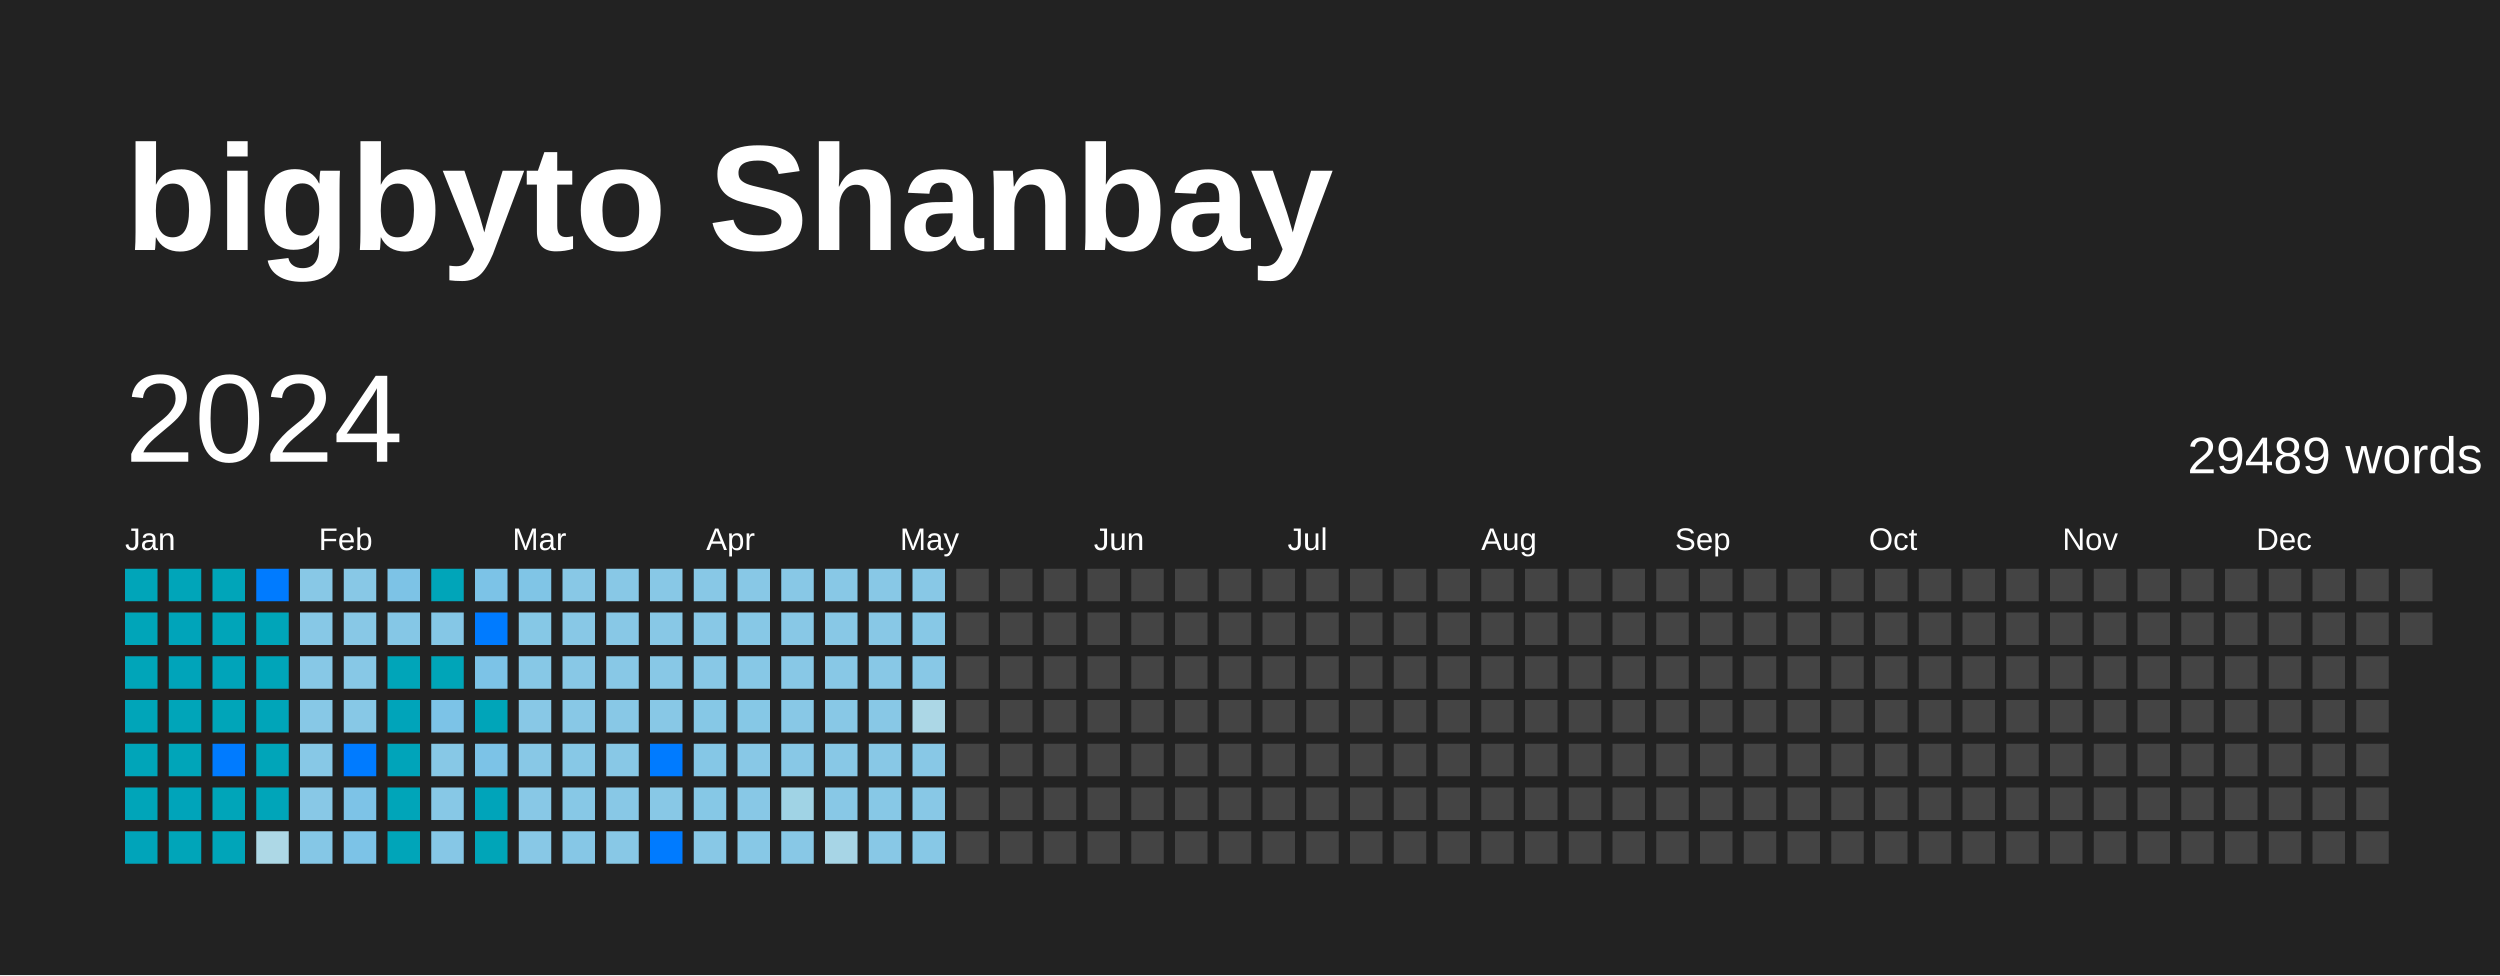
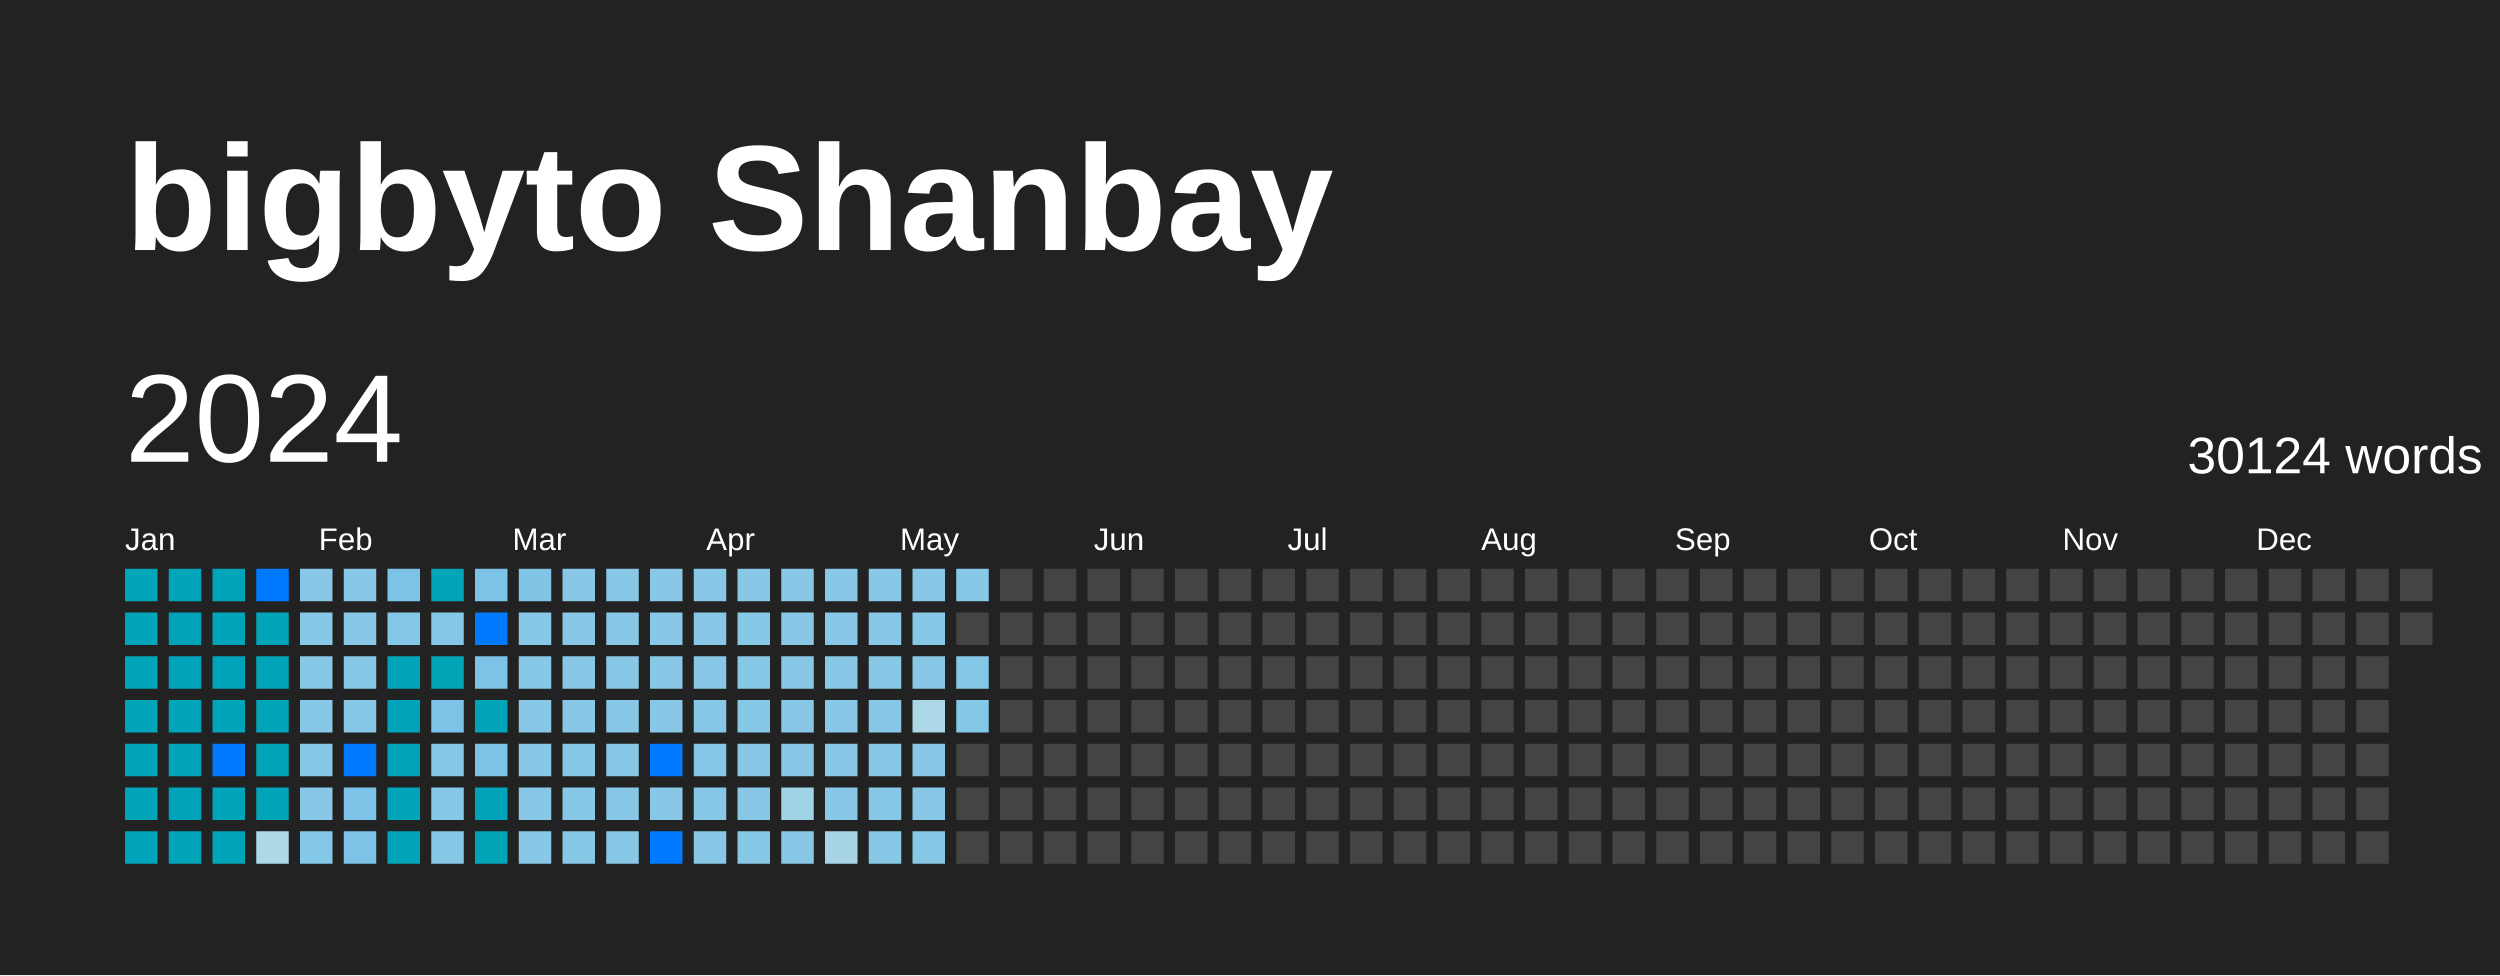
<svg xmlns="http://www.w3.org/2000/svg" baseProfile="full" height="78mm" version="1.1" viewBox="0,0,200,78" width="200mm">
  <defs />
  <rect fill="#222222" height="78" width="200" x="0" y="0" />
  <text fill="#FFFFFF" style="font-size:12px; font-family:Arial; font-weight:bold;" x="10" y="20">bigbyto Shanbay</text>
  <text dominant-baseline="hanging" fill="#FFFFFF" style="font-size:10.0px; font-family:Arial;" x="10" y="30">2024</text>
-   <text dominant-baseline="hanging" fill="#FFFFFF" style="font-size:4.125px; font-family:Arial;" x="175" y="35">29489 words</text>
+   <text dominant-baseline="hanging" fill="#FFFFFF" style="font-size:4.125px; font-family:Arial;" x="175" y="35">30124 words</text>
  <text fill="#FFFFFF" style="font-size:2.5px; font-family:Arial" x="10.0" y="44">Jan</text>
  <text fill="#FFFFFF" style="font-size:2.5px; font-family:Arial" x="25.5" y="44">Feb</text>
  <text fill="#FFFFFF" style="font-size:2.5px; font-family:Arial" x="41.0" y="44">Mar</text>
  <text fill="#FFFFFF" style="font-size:2.5px; font-family:Arial" x="56.5" y="44">Apr</text>
  <text fill="#FFFFFF" style="font-size:2.5px; font-family:Arial" x="72.0" y="44">May</text>
  <text fill="#FFFFFF" style="font-size:2.5px; font-family:Arial" x="87.5" y="44">Jun</text>
  <text fill="#FFFFFF" style="font-size:2.5px; font-family:Arial" x="103.0" y="44">Jul</text>
  <text fill="#FFFFFF" style="font-size:2.5px; font-family:Arial" x="118.5" y="44">Aug</text>
  <text fill="#FFFFFF" style="font-size:2.5px; font-family:Arial" x="134.0" y="44">Sep</text>
  <text fill="#FFFFFF" style="font-size:2.5px; font-family:Arial" x="149.5" y="44">Oct</text>
  <text fill="#FFFFFF" style="font-size:2.5px; font-family:Arial" x="165.0" y="44">Nov</text>
  <text fill="#FFFFFF" style="font-size:2.5px; font-family:Arial" x="180.5" y="44">Dec</text>
  <rect fill="#00a5b9" height="2.6" width="2.6" x="10.0" y="45.5" />
  <rect fill="#00a5b9" height="2.6" width="2.6" x="10.0" y="49.0" />
  <rect fill="#00a5b9" height="2.6" width="2.6" x="10.0" y="52.5" />
  <rect fill="#00a5b9" height="2.6" width="2.6" x="10.0" y="56.0" />
  <rect fill="#00a5b9" height="2.6" width="2.6" x="10.0" y="59.5" />
  <rect fill="#00a5b9" height="2.6" width="2.6" x="10.0" y="63.0" />
  <rect fill="#00a4ba" height="2.6" width="2.6" x="10.0" y="66.5" />
  <rect fill="#00a5b9" height="2.6" width="2.6" x="13.5" y="45.5" />
  <rect fill="#00a4ba" height="2.6" width="2.6" x="13.5" y="49.0" />
  <rect fill="#00a4ba" height="2.6" width="2.6" x="13.5" y="52.5" />
  <rect fill="#00a5b9" height="2.6" width="2.6" x="13.5" y="56.0" />
  <rect fill="#00a5b9" height="2.6" width="2.6" x="13.5" y="59.5" />
  <rect fill="#00a4ba" height="2.6" width="2.6" x="13.5" y="63.0" />
  <rect fill="#00a5b9" height="2.6" width="2.6" x="13.5" y="66.5" />
  <rect fill="#00a5b9" height="2.6" width="2.6" x="17.0" y="45.5" />
  <rect fill="#00a5b9" height="2.6" width="2.6" x="17.0" y="49.0" />
  <rect fill="#00a4ba" height="2.6" width="2.6" x="17.0" y="52.5" />
  <rect fill="#00a5b9" height="2.6" width="2.6" x="17.0" y="56.0" />
  <rect fill="#007BFF" height="2.6" width="2.6" x="17.0" y="59.5" />
  <rect fill="#00a5b9" height="2.6" width="2.6" x="17.0" y="63.0" />
  <rect fill="#00a5b9" height="2.6" width="2.6" x="17.0" y="66.5" />
  <rect fill="#007BFF" height="2.6" width="2.6" x="20.5" y="45.5" />
  <rect fill="#00a5b9" height="2.6" width="2.6" x="20.5" y="49.0" />
  <rect fill="#00a5b9" height="2.6" width="2.6" x="20.5" y="52.5" />
  <rect fill="#00a5b9" height="2.6" width="2.6" x="20.5" y="56.0" />
  <rect fill="#00a5b9" height="2.6" width="2.6" x="20.5" y="59.5" />
  <rect fill="#00a5b9" height="2.6" width="2.6" x="20.5" y="63.0" />
  <rect fill="#add8e6" height="2.6" width="2.6" x="20.5" y="66.5" />
  <rect fill="#88c8e6" height="2.6" width="2.6" x="24.0" y="45.5" />
  <rect fill="#87c8e6" height="2.6" width="2.6" x="24.0" y="49.0" />
  <rect fill="#87c8e6" height="2.6" width="2.6" x="24.0" y="52.5" />
  <rect fill="#87c8e6" height="2.6" width="2.6" x="24.0" y="56.0" />
  <rect fill="#87c8e6" height="2.6" width="2.6" x="24.0" y="59.5" />
  <rect fill="#88c8e6" height="2.6" width="2.6" x="24.0" y="63.0" />
  <rect fill="#85c7e6" height="2.6" width="2.6" x="24.0" y="66.5" />
  <rect fill="#88c8e6" height="2.6" width="2.6" x="27.5" y="45.5" />
  <rect fill="#88c8e6" height="2.6" width="2.6" x="27.5" y="49.0" />
  <rect fill="#87c8e6" height="2.6" width="2.6" x="27.5" y="52.5" />
  <rect fill="#87c8e6" height="2.6" width="2.6" x="27.5" y="56.0" />
  <rect fill="#007BFF" height="2.6" width="2.6" x="27.5" y="59.5" />
  <rect fill="#7dc3e7" height="2.6" width="2.6" x="27.5" y="63.0" />
  <rect fill="#7cc3e7" height="2.6" width="2.6" x="27.5" y="66.5" />
  <rect fill="#7dc3e6" height="2.6" width="2.6" x="31.0" y="45.5" />
  <rect fill="#85c7e6" height="2.6" width="2.6" x="31.0" y="49.0" />
  <rect fill="#00a5b9" height="2.6" width="2.6" x="31.0" y="52.5" />
  <rect fill="#00a4ba" height="2.6" width="2.6" x="31.0" y="56.0" />
  <rect fill="#00a4ba" height="2.6" width="2.6" x="31.0" y="59.5" />
  <rect fill="#00a5b9" height="2.6" width="2.6" x="31.0" y="63.0" />
  <rect fill="#00a5b9" height="2.6" width="2.6" x="31.0" y="66.5" />
  <rect fill="#00a5b9" height="2.6" width="2.6" x="34.5" y="45.5" />
  <rect fill="#85c7e6" height="2.6" width="2.6" x="34.5" y="49.0" />
  <rect fill="#00a5b8" height="2.6" width="2.6" x="34.5" y="52.5" />
  <rect fill="#7cc3e7" height="2.6" width="2.6" x="34.5" y="56.0" />
  <rect fill="#87c8e6" height="2.6" width="2.6" x="34.5" y="59.5" />
  <rect fill="#87c8e6" height="2.6" width="2.6" x="34.5" y="63.0" />
  <rect fill="#86c7e6" height="2.6" width="2.6" x="34.5" y="66.5" />
  <rect fill="#7cc3e7" height="2.6" width="2.6" x="38.0" y="45.5" />
  <rect fill="#007BFF" height="2.6" width="2.6" x="38.0" y="49.0" />
  <rect fill="#7cc3e7" height="2.6" width="2.6" x="38.0" y="52.5" />
  <rect fill="#00a5b9" height="2.6" width="2.6" x="38.0" y="56.0" />
  <rect fill="#7cc3e7" height="2.6" width="2.6" x="38.0" y="59.5" />
  <rect fill="#00a4ba" height="2.6" width="2.6" x="38.0" y="63.0" />
  <rect fill="#00a5b8" height="2.6" width="2.6" x="38.0" y="66.5" />
  <rect fill="#80c5e6" height="2.6" width="2.6" x="41.5" y="45.5" />
  <rect fill="#86c8e6" height="2.6" width="2.6" x="41.5" y="49.0" />
  <rect fill="#87c8e6" height="2.6" width="2.6" x="41.5" y="52.5" />
  <rect fill="#88c8e6" height="2.6" width="2.6" x="41.5" y="56.0" />
  <rect fill="#88c8e6" height="2.6" width="2.6" x="41.5" y="59.5" />
  <rect fill="#88c8e6" height="2.6" width="2.6" x="41.5" y="63.0" />
  <rect fill="#88c8e6" height="2.6" width="2.6" x="41.5" y="66.5" />
  <rect fill="#88c8e6" height="2.6" width="2.6" x="45.0" y="45.5" />
  <rect fill="#88c8e6" height="2.6" width="2.6" x="45.0" y="49.0" />
  <rect fill="#88c8e6" height="2.6" width="2.6" x="45.0" y="52.5" />
  <rect fill="#88c8e6" height="2.6" width="2.6" x="45.0" y="56.0" />
  <rect fill="#87c8e6" height="2.6" width="2.6" x="45.0" y="59.5" />
  <rect fill="#87c8e6" height="2.6" width="2.6" x="45.0" y="63.0" />
  <rect fill="#86c7e6" height="2.6" width="2.6" x="45.0" y="66.5" />
  <rect fill="#88c8e6" height="2.6" width="2.6" x="48.5" y="45.5" />
  <rect fill="#88c8e6" height="2.6" width="2.6" x="48.5" y="49.0" />
  <rect fill="#88c8e6" height="2.6" width="2.6" x="48.5" y="52.5" />
  <rect fill="#88c8e6" height="2.6" width="2.6" x="48.5" y="56.0" />
  <rect fill="#88c8e6" height="2.6" width="2.6" x="48.5" y="59.5" />
  <rect fill="#88c8e6" height="2.6" width="2.6" x="48.5" y="63.0" />
  <rect fill="#88c8e6" height="2.6" width="2.6" x="48.5" y="66.5" />
  <rect fill="#88c8e6" height="2.6" width="2.6" x="52.0" y="45.5" />
  <rect fill="#88c8e6" height="2.6" width="2.6" x="52.0" y="49.0" />
  <rect fill="#88c8e6" height="2.6" width="2.6" x="52.0" y="52.5" />
  <rect fill="#88c8e6" height="2.6" width="2.6" x="52.0" y="56.0" />
  <rect fill="#007BFF" height="2.6" width="2.6" x="52.0" y="59.5" />
  <rect fill="#88c8e6" height="2.6" width="2.6" x="52.0" y="63.0" />
  <rect fill="#007BFF" height="2.6" width="2.6" x="52.0" y="66.5" />
  <rect fill="#88c8e6" height="2.6" width="2.6" x="55.5" y="45.5" />
  <rect fill="#88c8e6" height="2.6" width="2.6" x="55.5" y="49.0" />
  <rect fill="#88c8e6" height="2.6" width="2.6" x="55.5" y="52.5" />
  <rect fill="#86c8e6" height="2.6" width="2.6" x="55.5" y="56.0" />
  <rect fill="#85c7e6" height="2.6" width="2.6" x="55.5" y="59.5" />
  <rect fill="#86c8e6" height="2.6" width="2.6" x="55.5" y="63.0" />
  <rect fill="#88c8e6" height="2.6" width="2.6" x="55.5" y="66.5" />
  <rect fill="#88c8e6" height="2.6" width="2.6" x="59.0" y="45.5" />
  <rect fill="#87c8e6" height="2.6" width="2.6" x="59.0" y="49.0" />
  <rect fill="#87c8e6" height="2.6" width="2.6" x="59.0" y="52.5" />
  <rect fill="#86c8e6" height="2.6" width="2.6" x="59.0" y="56.0" />
  <rect fill="#88c8e6" height="2.6" width="2.6" x="59.0" y="59.5" />
  <rect fill="#88c8e6" height="2.6" width="2.6" x="59.0" y="63.0" />
  <rect fill="#87c8e6" height="2.6" width="2.6" x="59.0" y="66.5" />
  <rect fill="#88c8e6" height="2.6" width="2.6" x="62.5" y="45.5" />
  <rect fill="#88c8e6" height="2.6" width="2.6" x="62.5" y="49.0" />
  <rect fill="#88c8e6" height="2.6" width="2.6" x="62.5" y="52.5" />
  <rect fill="#88c8e6" height="2.6" width="2.6" x="62.5" y="56.0" />
  <rect fill="#88c8e6" height="2.6" width="2.6" x="62.5" y="59.5" />
  <rect fill="#a0d3e5" height="2.6" width="2.6" x="62.5" y="63.0" />
  <rect fill="#88c8e6" height="2.6" width="2.6" x="62.5" y="66.5" />
  <rect fill="#88c8e6" height="2.6" width="2.6" x="66.0" y="45.5" />
  <rect fill="#88c8e6" height="2.6" width="2.6" x="66.0" y="49.0" />
  <rect fill="#88c8e6" height="2.6" width="2.6" x="66.0" y="52.5" />
  <rect fill="#88c8e6" height="2.6" width="2.6" x="66.0" y="56.0" />
  <rect fill="#88c8e6" height="2.6" width="2.6" x="66.0" y="59.5" />
  <rect fill="#88c8e6" height="2.6" width="2.6" x="66.0" y="63.0" />
  <rect fill="#a7d5e6" height="2.6" width="2.6" x="66.0" y="66.5" />
  <rect fill="#88c8e6" height="2.6" width="2.6" x="69.5" y="45.5" />
  <rect fill="#88c8e6" height="2.6" width="2.6" x="69.5" y="49.0" />
  <rect fill="#88c8e6" height="2.6" width="2.6" x="69.5" y="52.5" />
  <rect fill="#88c8e6" height="2.6" width="2.6" x="69.5" y="56.0" />
  <rect fill="#88c8e6" height="2.6" width="2.6" x="69.5" y="59.5" />
  <rect fill="#87c8e6" height="2.6" width="2.6" x="69.5" y="63.0" />
  <rect fill="#88c8e6" height="2.6" width="2.6" x="69.5" y="66.5" />
  <rect fill="#88c8e6" height="2.6" width="2.6" x="73.0" y="45.5" />
  <rect fill="#87c8e6" height="2.6" width="2.6" x="73.0" y="49.0" />
  <rect fill="#88c8e6" height="2.6" width="2.6" x="73.0" y="52.5" />
  <rect fill="#acd7e6" height="2.6" width="2.6" x="73.0" y="56.0" />
  <rect fill="#88c8e6" height="2.6" width="2.6" x="73.0" y="59.5" />
  <rect fill="#88c8e6" height="2.6" width="2.6" x="73.0" y="63.0" />
  <rect fill="#87c8e6" height="2.6" width="2.6" x="73.0" y="66.5" />
-   <rect fill="#444444" height="2.6" width="2.6" x="76.5" y="45.5" />
+   <rect fill="#87c8e6" height="2.6" width="2.6" x="76.5" y="45.5" />
  <rect fill="#444444" height="2.6" width="2.6" x="76.5" y="49.0" />
-   <rect fill="#444444" height="2.6" width="2.6" x="76.5" y="52.5" />
-   <rect fill="#444444" height="2.6" width="2.6" x="76.5" y="56.0" />
+   <rect fill="#85c7e6" height="2.6" width="2.6" x="76.5" y="52.5" />
+   <rect fill="#84c7e6" height="2.6" width="2.6" x="76.5" y="56.0" />
  <rect fill="#444444" height="2.6" width="2.6" x="76.5" y="59.5" />
  <rect fill="#444444" height="2.6" width="2.6" x="76.5" y="63.0" />
  <rect fill="#444444" height="2.6" width="2.6" x="76.5" y="66.5" />
  <rect fill="#444444" height="2.6" width="2.6" x="80.0" y="45.5" />
  <rect fill="#444444" height="2.6" width="2.6" x="80.0" y="49.0" />
  <rect fill="#444444" height="2.6" width="2.6" x="80.0" y="52.5" />
  <rect fill="#444444" height="2.6" width="2.6" x="80.0" y="56.0" />
  <rect fill="#444444" height="2.6" width="2.6" x="80.0" y="59.5" />
  <rect fill="#444444" height="2.6" width="2.6" x="80.0" y="63.0" />
  <rect fill="#444444" height="2.6" width="2.6" x="80.0" y="66.5" />
  <rect fill="#444444" height="2.6" width="2.6" x="83.5" y="45.5" />
  <rect fill="#444444" height="2.6" width="2.6" x="83.5" y="49.0" />
  <rect fill="#444444" height="2.6" width="2.6" x="83.5" y="52.5" />
  <rect fill="#444444" height="2.6" width="2.6" x="83.5" y="56.0" />
  <rect fill="#444444" height="2.6" width="2.6" x="83.5" y="59.5" />
  <rect fill="#444444" height="2.6" width="2.6" x="83.5" y="63.0" />
  <rect fill="#444444" height="2.6" width="2.6" x="83.5" y="66.5" />
  <rect fill="#444444" height="2.6" width="2.6" x="87.0" y="45.5" />
  <rect fill="#444444" height="2.6" width="2.6" x="87.0" y="49.0" />
  <rect fill="#444444" height="2.6" width="2.6" x="87.0" y="52.5" />
  <rect fill="#444444" height="2.6" width="2.6" x="87.0" y="56.0" />
  <rect fill="#444444" height="2.6" width="2.6" x="87.0" y="59.5" />
  <rect fill="#444444" height="2.6" width="2.6" x="87.0" y="63.0" />
  <rect fill="#444444" height="2.6" width="2.6" x="87.0" y="66.5" />
  <rect fill="#444444" height="2.6" width="2.6" x="90.5" y="45.5" />
  <rect fill="#444444" height="2.6" width="2.6" x="90.5" y="49.0" />
  <rect fill="#444444" height="2.6" width="2.6" x="90.5" y="52.5" />
  <rect fill="#444444" height="2.6" width="2.6" x="90.5" y="56.0" />
  <rect fill="#444444" height="2.6" width="2.6" x="90.5" y="59.5" />
  <rect fill="#444444" height="2.6" width="2.6" x="90.5" y="63.0" />
  <rect fill="#444444" height="2.6" width="2.6" x="90.5" y="66.5" />
  <rect fill="#444444" height="2.6" width="2.6" x="94.0" y="45.5" />
  <rect fill="#444444" height="2.6" width="2.6" x="94.0" y="49.0" />
  <rect fill="#444444" height="2.6" width="2.6" x="94.0" y="52.5" />
  <rect fill="#444444" height="2.6" width="2.6" x="94.0" y="56.0" />
  <rect fill="#444444" height="2.6" width="2.6" x="94.0" y="59.5" />
  <rect fill="#444444" height="2.6" width="2.6" x="94.0" y="63.0" />
  <rect fill="#444444" height="2.6" width="2.6" x="94.0" y="66.5" />
  <rect fill="#444444" height="2.6" width="2.6" x="97.5" y="45.5" />
  <rect fill="#444444" height="2.6" width="2.6" x="97.5" y="49.0" />
  <rect fill="#444444" height="2.6" width="2.6" x="97.5" y="52.5" />
  <rect fill="#444444" height="2.6" width="2.6" x="97.5" y="56.0" />
  <rect fill="#444444" height="2.6" width="2.6" x="97.5" y="59.5" />
  <rect fill="#444444" height="2.6" width="2.6" x="97.5" y="63.0" />
  <rect fill="#444444" height="2.6" width="2.6" x="97.5" y="66.5" />
  <rect fill="#444444" height="2.6" width="2.6" x="101.0" y="45.5" />
  <rect fill="#444444" height="2.6" width="2.6" x="101.0" y="49.0" />
  <rect fill="#444444" height="2.6" width="2.6" x="101.0" y="52.5" />
  <rect fill="#444444" height="2.6" width="2.6" x="101.0" y="56.0" />
  <rect fill="#444444" height="2.6" width="2.6" x="101.0" y="59.5" />
  <rect fill="#444444" height="2.6" width="2.6" x="101.0" y="63.0" />
  <rect fill="#444444" height="2.6" width="2.6" x="101.0" y="66.5" />
  <rect fill="#444444" height="2.6" width="2.6" x="104.5" y="45.5" />
  <rect fill="#444444" height="2.6" width="2.6" x="104.5" y="49.0" />
  <rect fill="#444444" height="2.6" width="2.6" x="104.5" y="52.5" />
  <rect fill="#444444" height="2.6" width="2.6" x="104.5" y="56.0" />
  <rect fill="#444444" height="2.6" width="2.6" x="104.5" y="59.5" />
  <rect fill="#444444" height="2.6" width="2.6" x="104.5" y="63.0" />
  <rect fill="#444444" height="2.6" width="2.6" x="104.5" y="66.5" />
  <rect fill="#444444" height="2.6" width="2.6" x="108.0" y="45.5" />
  <rect fill="#444444" height="2.6" width="2.6" x="108.0" y="49.0" />
  <rect fill="#444444" height="2.6" width="2.6" x="108.0" y="52.5" />
  <rect fill="#444444" height="2.6" width="2.6" x="108.0" y="56.0" />
  <rect fill="#444444" height="2.6" width="2.6" x="108.0" y="59.5" />
  <rect fill="#444444" height="2.6" width="2.6" x="108.0" y="63.0" />
  <rect fill="#444444" height="2.6" width="2.6" x="108.0" y="66.5" />
  <rect fill="#444444" height="2.6" width="2.6" x="111.5" y="45.5" />
  <rect fill="#444444" height="2.6" width="2.6" x="111.5" y="49.0" />
  <rect fill="#444444" height="2.6" width="2.6" x="111.5" y="52.5" />
  <rect fill="#444444" height="2.6" width="2.6" x="111.5" y="56.0" />
  <rect fill="#444444" height="2.6" width="2.6" x="111.5" y="59.5" />
  <rect fill="#444444" height="2.6" width="2.6" x="111.5" y="63.0" />
  <rect fill="#444444" height="2.6" width="2.6" x="111.5" y="66.5" />
  <rect fill="#444444" height="2.6" width="2.6" x="115.0" y="45.5" />
  <rect fill="#444444" height="2.6" width="2.6" x="115.0" y="49.0" />
  <rect fill="#444444" height="2.6" width="2.6" x="115.0" y="52.5" />
  <rect fill="#444444" height="2.6" width="2.6" x="115.0" y="56.0" />
  <rect fill="#444444" height="2.6" width="2.6" x="115.0" y="59.5" />
  <rect fill="#444444" height="2.6" width="2.6" x="115.0" y="63.0" />
  <rect fill="#444444" height="2.6" width="2.6" x="115.0" y="66.5" />
  <rect fill="#444444" height="2.6" width="2.6" x="118.5" y="45.5" />
  <rect fill="#444444" height="2.6" width="2.6" x="118.5" y="49.0" />
  <rect fill="#444444" height="2.6" width="2.6" x="118.5" y="52.5" />
  <rect fill="#444444" height="2.6" width="2.6" x="118.5" y="56.0" />
  <rect fill="#444444" height="2.6" width="2.6" x="118.5" y="59.5" />
  <rect fill="#444444" height="2.6" width="2.6" x="118.5" y="63.0" />
  <rect fill="#444444" height="2.6" width="2.6" x="118.5" y="66.5" />
  <rect fill="#444444" height="2.6" width="2.6" x="122.0" y="45.5" />
  <rect fill="#444444" height="2.6" width="2.6" x="122.0" y="49.0" />
  <rect fill="#444444" height="2.6" width="2.6" x="122.0" y="52.5" />
  <rect fill="#444444" height="2.6" width="2.6" x="122.0" y="56.0" />
  <rect fill="#444444" height="2.6" width="2.6" x="122.0" y="59.5" />
  <rect fill="#444444" height="2.6" width="2.6" x="122.0" y="63.0" />
  <rect fill="#444444" height="2.6" width="2.6" x="122.0" y="66.5" />
  <rect fill="#444444" height="2.6" width="2.6" x="125.5" y="45.5" />
  <rect fill="#444444" height="2.6" width="2.6" x="125.5" y="49.0" />
  <rect fill="#444444" height="2.6" width="2.6" x="125.5" y="52.5" />
  <rect fill="#444444" height="2.6" width="2.6" x="125.5" y="56.0" />
  <rect fill="#444444" height="2.6" width="2.6" x="125.5" y="59.5" />
  <rect fill="#444444" height="2.6" width="2.6" x="125.5" y="63.0" />
  <rect fill="#444444" height="2.6" width="2.6" x="125.5" y="66.5" />
  <rect fill="#444444" height="2.6" width="2.6" x="129.0" y="45.5" />
  <rect fill="#444444" height="2.6" width="2.6" x="129.0" y="49.0" />
  <rect fill="#444444" height="2.6" width="2.6" x="129.0" y="52.5" />
  <rect fill="#444444" height="2.6" width="2.6" x="129.0" y="56.0" />
  <rect fill="#444444" height="2.6" width="2.6" x="129.0" y="59.5" />
  <rect fill="#444444" height="2.6" width="2.6" x="129.0" y="63.0" />
  <rect fill="#444444" height="2.6" width="2.6" x="129.0" y="66.5" />
  <rect fill="#444444" height="2.6" width="2.6" x="132.5" y="45.5" />
  <rect fill="#444444" height="2.6" width="2.6" x="132.5" y="49.0" />
  <rect fill="#444444" height="2.6" width="2.6" x="132.5" y="52.5" />
  <rect fill="#444444" height="2.6" width="2.6" x="132.5" y="56.0" />
  <rect fill="#444444" height="2.6" width="2.6" x="132.5" y="59.5" />
  <rect fill="#444444" height="2.6" width="2.6" x="132.5" y="63.0" />
  <rect fill="#444444" height="2.6" width="2.6" x="132.5" y="66.5" />
  <rect fill="#444444" height="2.6" width="2.6" x="136.0" y="45.5" />
  <rect fill="#444444" height="2.6" width="2.6" x="136.0" y="49.0" />
  <rect fill="#444444" height="2.6" width="2.6" x="136.0" y="52.5" />
  <rect fill="#444444" height="2.6" width="2.6" x="136.0" y="56.0" />
  <rect fill="#444444" height="2.6" width="2.6" x="136.0" y="59.5" />
  <rect fill="#444444" height="2.6" width="2.6" x="136.0" y="63.0" />
  <rect fill="#444444" height="2.6" width="2.6" x="136.0" y="66.5" />
  <rect fill="#444444" height="2.6" width="2.6" x="139.5" y="45.5" />
  <rect fill="#444444" height="2.6" width="2.6" x="139.5" y="49.0" />
  <rect fill="#444444" height="2.6" width="2.6" x="139.5" y="52.5" />
  <rect fill="#444444" height="2.6" width="2.6" x="139.5" y="56.0" />
  <rect fill="#444444" height="2.6" width="2.6" x="139.5" y="59.5" />
  <rect fill="#444444" height="2.6" width="2.6" x="139.5" y="63.0" />
  <rect fill="#444444" height="2.6" width="2.6" x="139.5" y="66.5" />
  <rect fill="#444444" height="2.6" width="2.6" x="143.0" y="45.5" />
  <rect fill="#444444" height="2.6" width="2.6" x="143.0" y="49.0" />
  <rect fill="#444444" height="2.6" width="2.6" x="143.0" y="52.5" />
  <rect fill="#444444" height="2.6" width="2.6" x="143.0" y="56.0" />
  <rect fill="#444444" height="2.6" width="2.6" x="143.0" y="59.5" />
  <rect fill="#444444" height="2.6" width="2.6" x="143.0" y="63.0" />
  <rect fill="#444444" height="2.6" width="2.6" x="143.0" y="66.5" />
  <rect fill="#444444" height="2.6" width="2.6" x="146.5" y="45.5" />
  <rect fill="#444444" height="2.6" width="2.6" x="146.5" y="49.0" />
  <rect fill="#444444" height="2.6" width="2.6" x="146.5" y="52.5" />
  <rect fill="#444444" height="2.6" width="2.6" x="146.5" y="56.0" />
  <rect fill="#444444" height="2.6" width="2.6" x="146.5" y="59.5" />
  <rect fill="#444444" height="2.6" width="2.6" x="146.5" y="63.0" />
  <rect fill="#444444" height="2.6" width="2.6" x="146.5" y="66.5" />
  <rect fill="#444444" height="2.6" width="2.6" x="150.0" y="45.5" />
  <rect fill="#444444" height="2.6" width="2.6" x="150.0" y="49.0" />
  <rect fill="#444444" height="2.6" width="2.6" x="150.0" y="52.5" />
  <rect fill="#444444" height="2.6" width="2.6" x="150.0" y="56.0" />
  <rect fill="#444444" height="2.6" width="2.6" x="150.0" y="59.5" />
  <rect fill="#444444" height="2.6" width="2.6" x="150.0" y="63.0" />
  <rect fill="#444444" height="2.6" width="2.6" x="150.0" y="66.5" />
  <rect fill="#444444" height="2.6" width="2.6" x="153.5" y="45.5" />
  <rect fill="#444444" height="2.6" width="2.6" x="153.5" y="49.0" />
  <rect fill="#444444" height="2.6" width="2.6" x="153.5" y="52.5" />
  <rect fill="#444444" height="2.6" width="2.6" x="153.5" y="56.0" />
  <rect fill="#444444" height="2.6" width="2.6" x="153.5" y="59.5" />
  <rect fill="#444444" height="2.6" width="2.6" x="153.5" y="63.0" />
  <rect fill="#444444" height="2.6" width="2.6" x="153.5" y="66.5" />
  <rect fill="#444444" height="2.6" width="2.6" x="157.0" y="45.5" />
  <rect fill="#444444" height="2.6" width="2.6" x="157.0" y="49.0" />
  <rect fill="#444444" height="2.6" width="2.6" x="157.0" y="52.5" />
  <rect fill="#444444" height="2.6" width="2.6" x="157.0" y="56.0" />
  <rect fill="#444444" height="2.6" width="2.6" x="157.0" y="59.5" />
  <rect fill="#444444" height="2.6" width="2.6" x="157.0" y="63.0" />
  <rect fill="#444444" height="2.6" width="2.6" x="157.0" y="66.5" />
  <rect fill="#444444" height="2.6" width="2.6" x="160.5" y="45.5" />
  <rect fill="#444444" height="2.6" width="2.6" x="160.5" y="49.0" />
  <rect fill="#444444" height="2.6" width="2.6" x="160.5" y="52.5" />
  <rect fill="#444444" height="2.6" width="2.6" x="160.5" y="56.0" />
  <rect fill="#444444" height="2.6" width="2.6" x="160.5" y="59.5" />
  <rect fill="#444444" height="2.6" width="2.6" x="160.5" y="63.0" />
  <rect fill="#444444" height="2.6" width="2.6" x="160.5" y="66.5" />
  <rect fill="#444444" height="2.6" width="2.6" x="164.0" y="45.5" />
  <rect fill="#444444" height="2.6" width="2.6" x="164.0" y="49.0" />
  <rect fill="#444444" height="2.6" width="2.6" x="164.0" y="52.5" />
  <rect fill="#444444" height="2.6" width="2.6" x="164.0" y="56.0" />
  <rect fill="#444444" height="2.6" width="2.6" x="164.0" y="59.5" />
  <rect fill="#444444" height="2.6" width="2.6" x="164.0" y="63.0" />
  <rect fill="#444444" height="2.6" width="2.6" x="164.0" y="66.5" />
  <rect fill="#444444" height="2.6" width="2.6" x="167.5" y="45.5" />
  <rect fill="#444444" height="2.6" width="2.6" x="167.5" y="49.0" />
  <rect fill="#444444" height="2.6" width="2.6" x="167.5" y="52.5" />
  <rect fill="#444444" height="2.6" width="2.6" x="167.5" y="56.0" />
  <rect fill="#444444" height="2.6" width="2.6" x="167.5" y="59.5" />
  <rect fill="#444444" height="2.6" width="2.6" x="167.5" y="63.0" />
  <rect fill="#444444" height="2.6" width="2.6" x="167.5" y="66.5" />
  <rect fill="#444444" height="2.6" width="2.6" x="171.0" y="45.5" />
  <rect fill="#444444" height="2.6" width="2.6" x="171.0" y="49.0" />
  <rect fill="#444444" height="2.6" width="2.6" x="171.0" y="52.5" />
  <rect fill="#444444" height="2.6" width="2.6" x="171.0" y="56.0" />
  <rect fill="#444444" height="2.6" width="2.6" x="171.0" y="59.5" />
  <rect fill="#444444" height="2.6" width="2.6" x="171.0" y="63.0" />
  <rect fill="#444444" height="2.6" width="2.6" x="171.0" y="66.5" />
  <rect fill="#444444" height="2.6" width="2.6" x="174.5" y="45.5" />
  <rect fill="#444444" height="2.6" width="2.6" x="174.5" y="49.0" />
  <rect fill="#444444" height="2.6" width="2.6" x="174.5" y="52.5" />
  <rect fill="#444444" height="2.6" width="2.6" x="174.5" y="56.0" />
  <rect fill="#444444" height="2.6" width="2.6" x="174.5" y="59.5" />
  <rect fill="#444444" height="2.6" width="2.6" x="174.5" y="63.0" />
  <rect fill="#444444" height="2.6" width="2.6" x="174.5" y="66.5" />
  <rect fill="#444444" height="2.6" width="2.6" x="178.0" y="45.5" />
  <rect fill="#444444" height="2.6" width="2.6" x="178.0" y="49.0" />
  <rect fill="#444444" height="2.6" width="2.6" x="178.0" y="52.5" />
  <rect fill="#444444" height="2.6" width="2.6" x="178.0" y="56.0" />
  <rect fill="#444444" height="2.6" width="2.6" x="178.0" y="59.5" />
  <rect fill="#444444" height="2.6" width="2.6" x="178.0" y="63.0" />
  <rect fill="#444444" height="2.6" width="2.6" x="178.0" y="66.5" />
  <rect fill="#444444" height="2.6" width="2.6" x="181.5" y="45.5" />
  <rect fill="#444444" height="2.6" width="2.6" x="181.5" y="49.0" />
  <rect fill="#444444" height="2.6" width="2.6" x="181.5" y="52.5" />
  <rect fill="#444444" height="2.6" width="2.6" x="181.5" y="56.0" />
  <rect fill="#444444" height="2.6" width="2.6" x="181.5" y="59.5" />
  <rect fill="#444444" height="2.6" width="2.6" x="181.5" y="63.0" />
  <rect fill="#444444" height="2.6" width="2.6" x="181.5" y="66.5" />
  <rect fill="#444444" height="2.6" width="2.6" x="185.0" y="45.5" />
  <rect fill="#444444" height="2.6" width="2.6" x="185.0" y="49.0" />
  <rect fill="#444444" height="2.6" width="2.6" x="185.0" y="52.5" />
  <rect fill="#444444" height="2.6" width="2.6" x="185.0" y="56.0" />
  <rect fill="#444444" height="2.6" width="2.6" x="185.0" y="59.5" />
  <rect fill="#444444" height="2.6" width="2.6" x="185.0" y="63.0" />
  <rect fill="#444444" height="2.6" width="2.6" x="185.0" y="66.5" />
  <rect fill="#444444" height="2.6" width="2.6" x="188.5" y="45.5" />
  <rect fill="#444444" height="2.6" width="2.6" x="188.5" y="49.0" />
  <rect fill="#444444" height="2.6" width="2.6" x="188.5" y="52.5" />
  <rect fill="#444444" height="2.6" width="2.6" x="188.5" y="56.0" />
  <rect fill="#444444" height="2.6" width="2.6" x="188.5" y="59.5" />
  <rect fill="#444444" height="2.6" width="2.6" x="188.5" y="63.0" />
  <rect fill="#444444" height="2.6" width="2.6" x="188.5" y="66.5" />
  <rect fill="#444444" height="2.6" width="2.6" x="192.0" y="45.5" />
  <rect fill="#444444" height="2.6" width="2.6" x="192.0" y="49.0" />
</svg>
